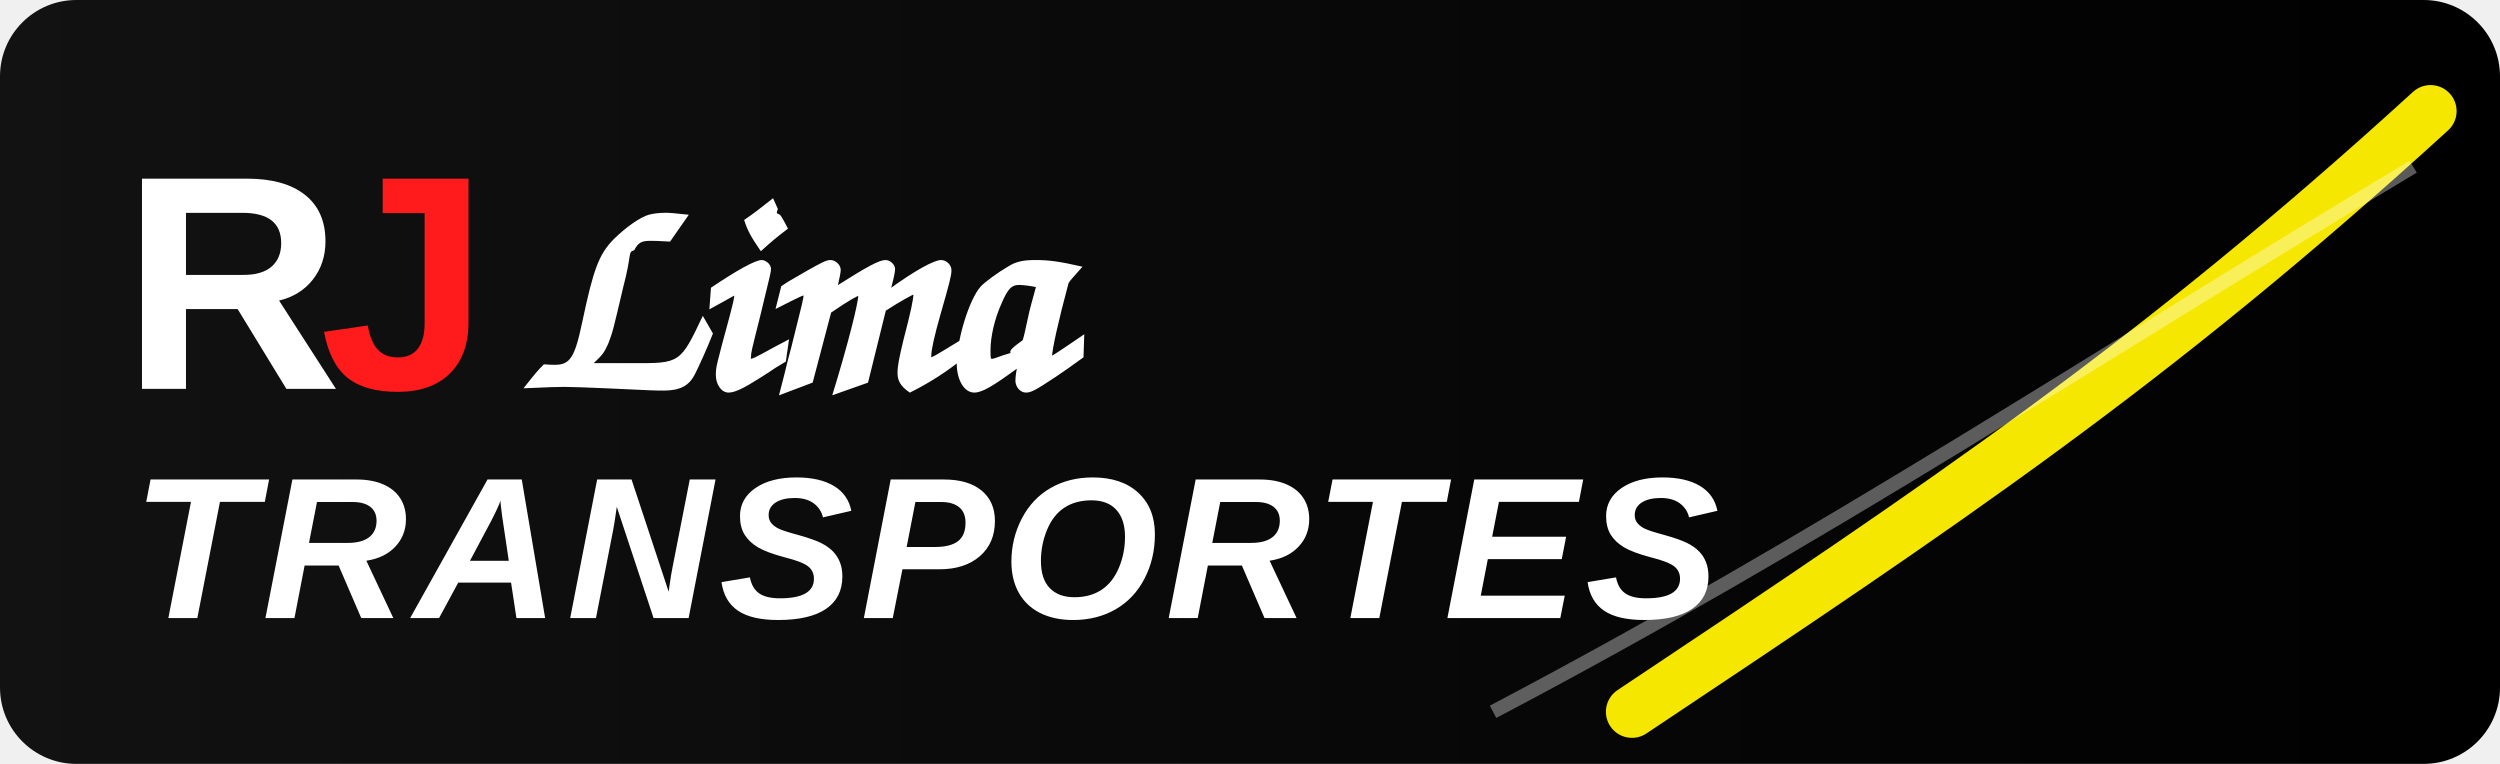
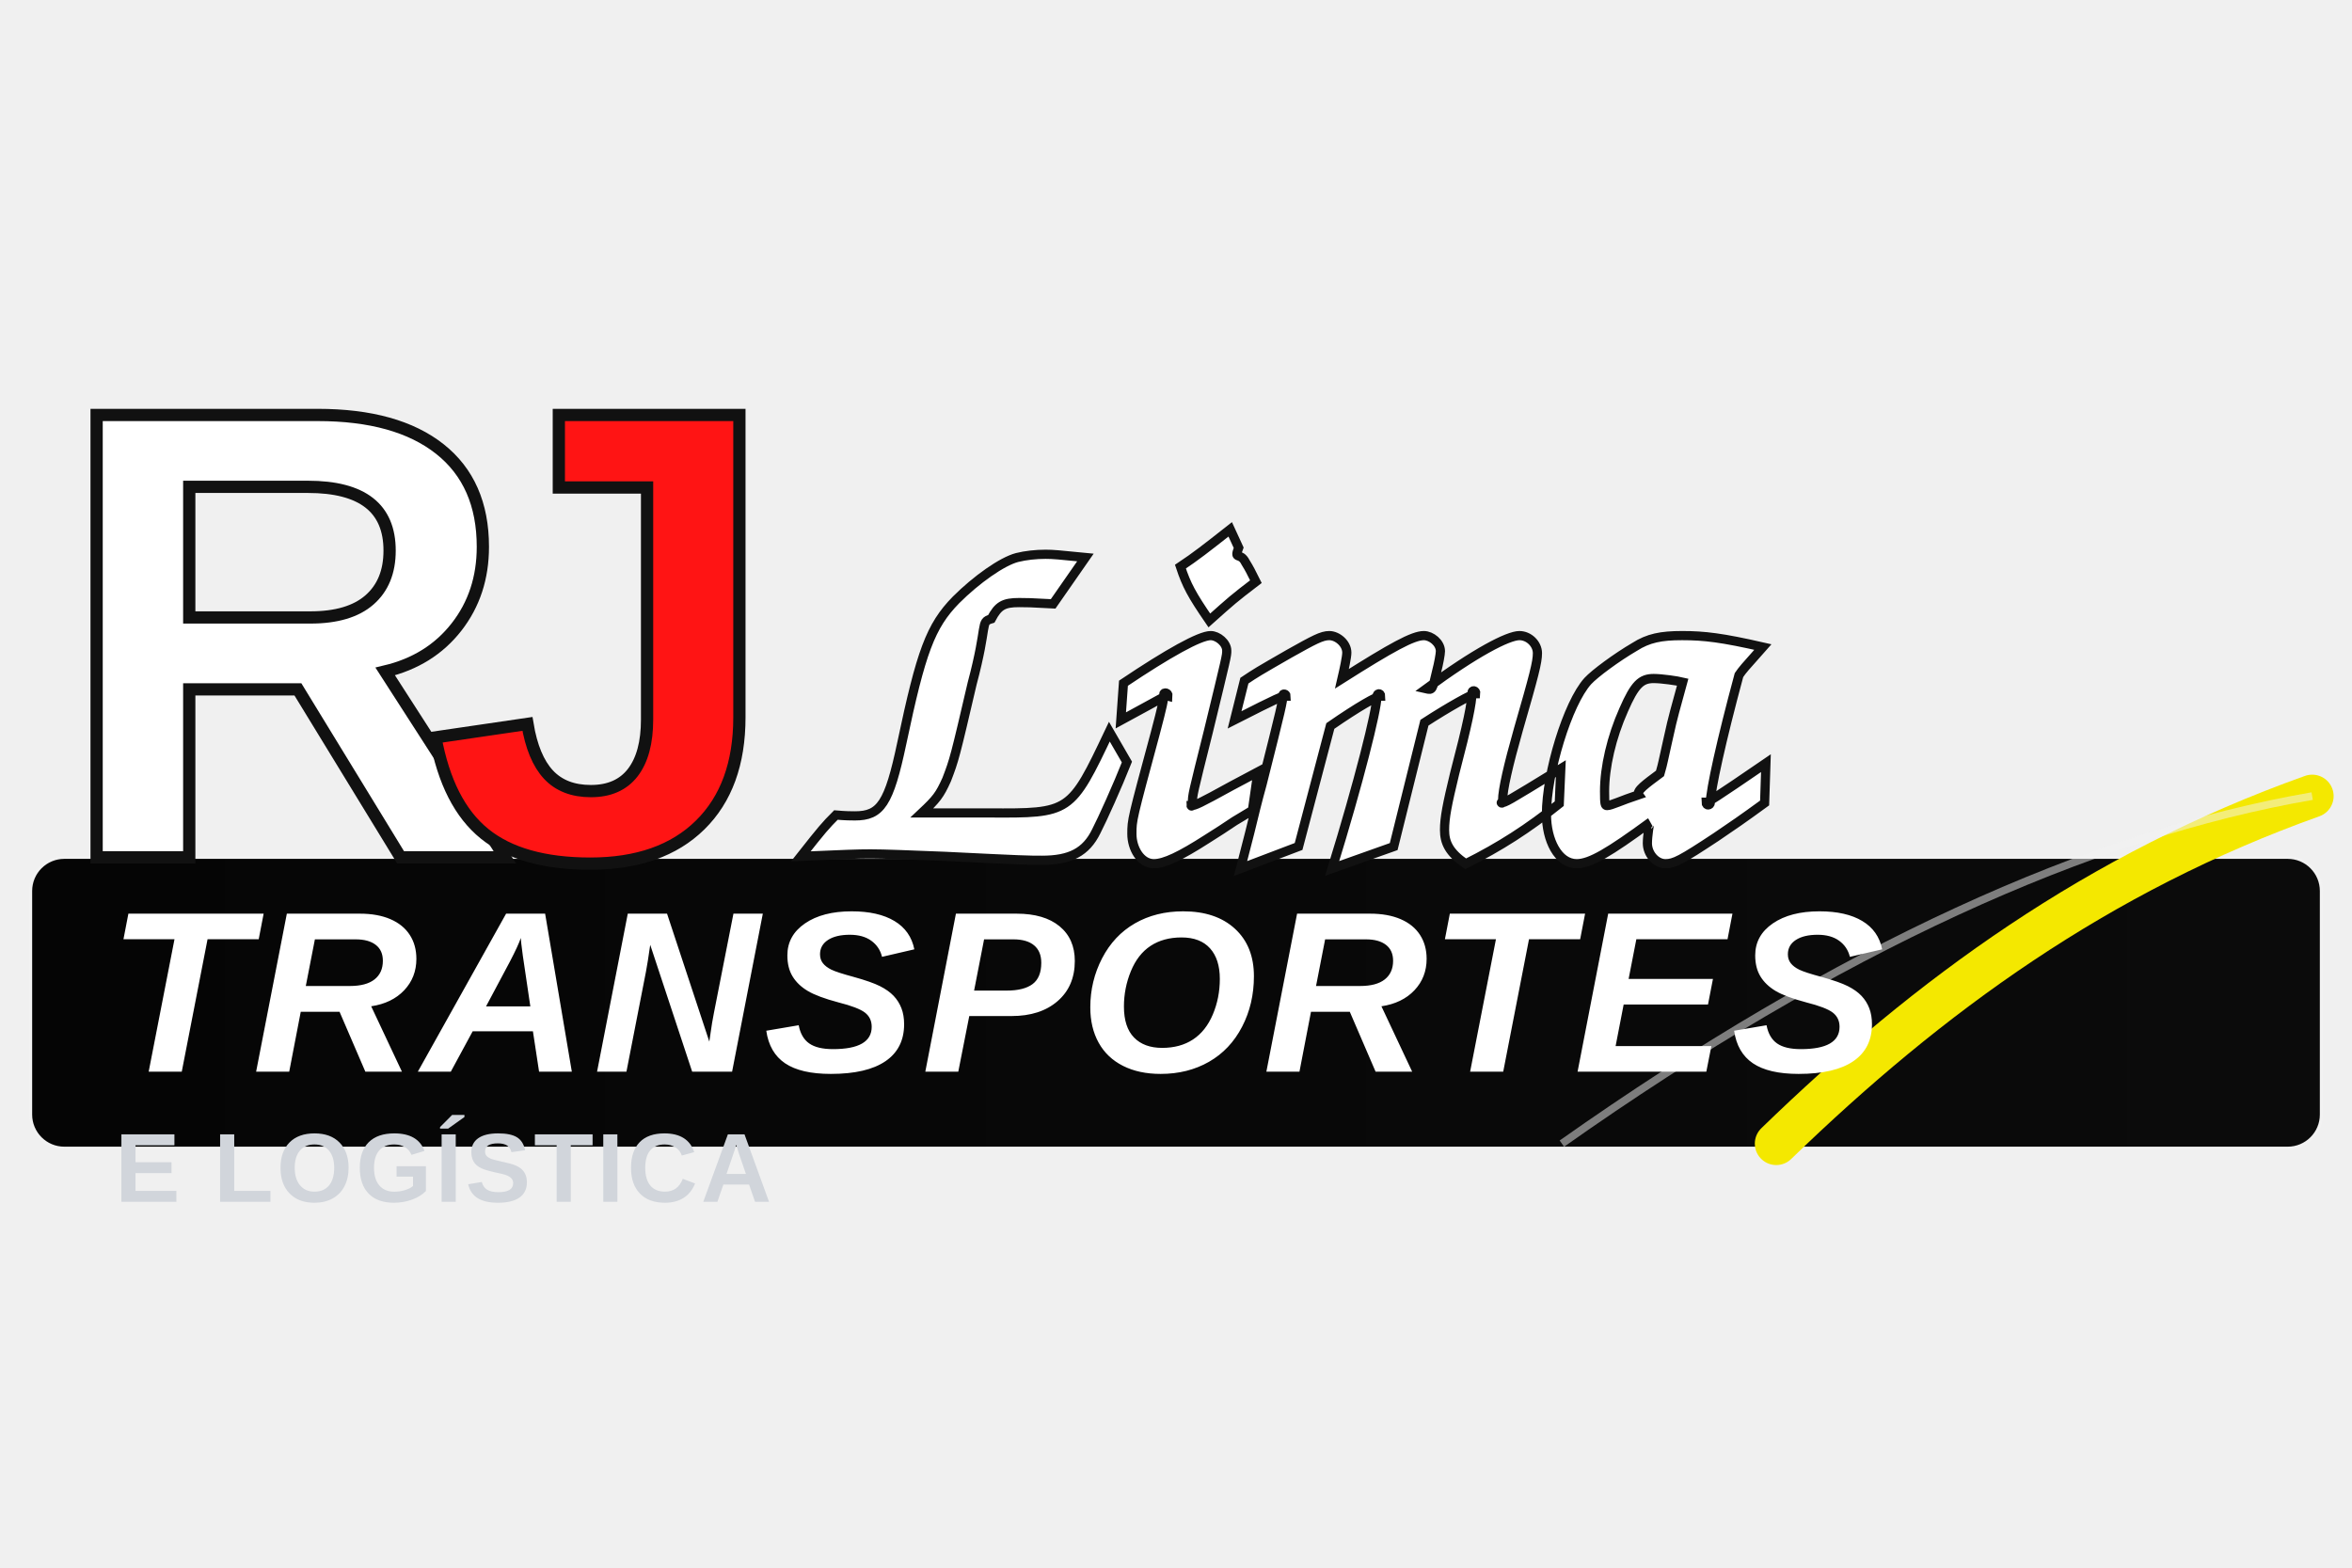
- <svg xmlns="http://www.w3.org/2000/svg" viewBox="0 0 720 220" role="img" aria-label="Logo RJLima Transportes e Logística">
+ <svg xmlns="http://www.w3.org/2000/svg" viewBox="0 0 1536 1024" role="img" aria-label="Logo RJLima Transportes e Logística">
  <defs>
-     <linearGradient id="road" x1="0" x2="1" y1="0" y2="0">
-       <stop offset="0%" stop-color="#121212" />
-       <stop offset="100%" stop-color="#000000" />
+     <linearGradient id="base" x1="0" y1="0" x2="1" y2="0">
+       <stop offset="0%" stop-color="#050505" />
+       <stop offset="100%" stop-color="#0b0b0b" />
    </linearGradient>
  </defs>
-   <rect width="720" height="220" rx="22" fill="url(#road)" />
-   <path d="M470 205 C560 145, 620 105, 700 32" fill="none" stroke="#f5e700" stroke-width="15" stroke-linecap="round" />
-   <path d="M430 205 C525 155, 600 105, 695 48" fill="none" stroke="#ffffff" stroke-opacity="0.35" stroke-width="4" />
-   <text x="35" y="112" font-size="88" font-family="'Segoe UI', Arial, sans-serif" font-weight="900" fill="#ffffff">R</text>
-   <text x="92" y="112" font-size="88" font-family="'Segoe UI', Arial, sans-serif" font-weight="900" fill="#ff1b1b">J</text>
-   <text x="150" y="112" font-size="82" font-family="'Brush Script MT', 'Segoe Script', cursive" font-weight="700" fill="#ffffff">Lima</text>
-   <text x="38" y="178" font-size="58" font-family="'Segoe UI', Arial, sans-serif" font-style="italic" font-weight="700" letter-spacing="2" fill="#ffffff">TRANSPORTES</text>
+   <rect x="20" y="560" width="1496" height="190" rx="22" fill="url(#base)" stroke="#f2f2f2" stroke-width="2" />
+   <path d="M1160 747 C1260 650, 1370 570, 1510 520" fill="none" stroke="#f4e800" stroke-width="28" stroke-linecap="round" />
+   <path d="M1020 747 C1200 620, 1365 545, 1510 520" fill="none" stroke="#f2f2f2" stroke-opacity="0.5" stroke-width="5" />
+   <text x="35" y="560" font-size="420" font-family="'Segoe UI', Arial, sans-serif" font-weight="900" fill="#ffffff" stroke="#111" stroke-width="8">R</text>
+   <text x="278" y="560" font-size="420" font-family="'Segoe UI', Arial, sans-serif" font-weight="900" fill="#ff1414" stroke="#111" stroke-width="8">J</text>
+   <text x="520" y="560" font-size="320" font-family="'Brush Script MT', 'Segoe Script', cursive" font-weight="700" fill="#ffffff" stroke="#111" stroke-width="6">Lima</text>
+   <text x="70" y="700" font-size="150" font-family="'Segoe UI', Arial, sans-serif" font-style="italic" font-weight="700" letter-spacing="3" fill="#ffffff">TRANSPORTES</text>
+   <text x="75" y="785" font-size="64" font-family="'Segoe UI', Arial, sans-serif" font-weight="700" letter-spacing="2" fill="#d1d5db">E LOGÍSTICA</text>
</svg>
